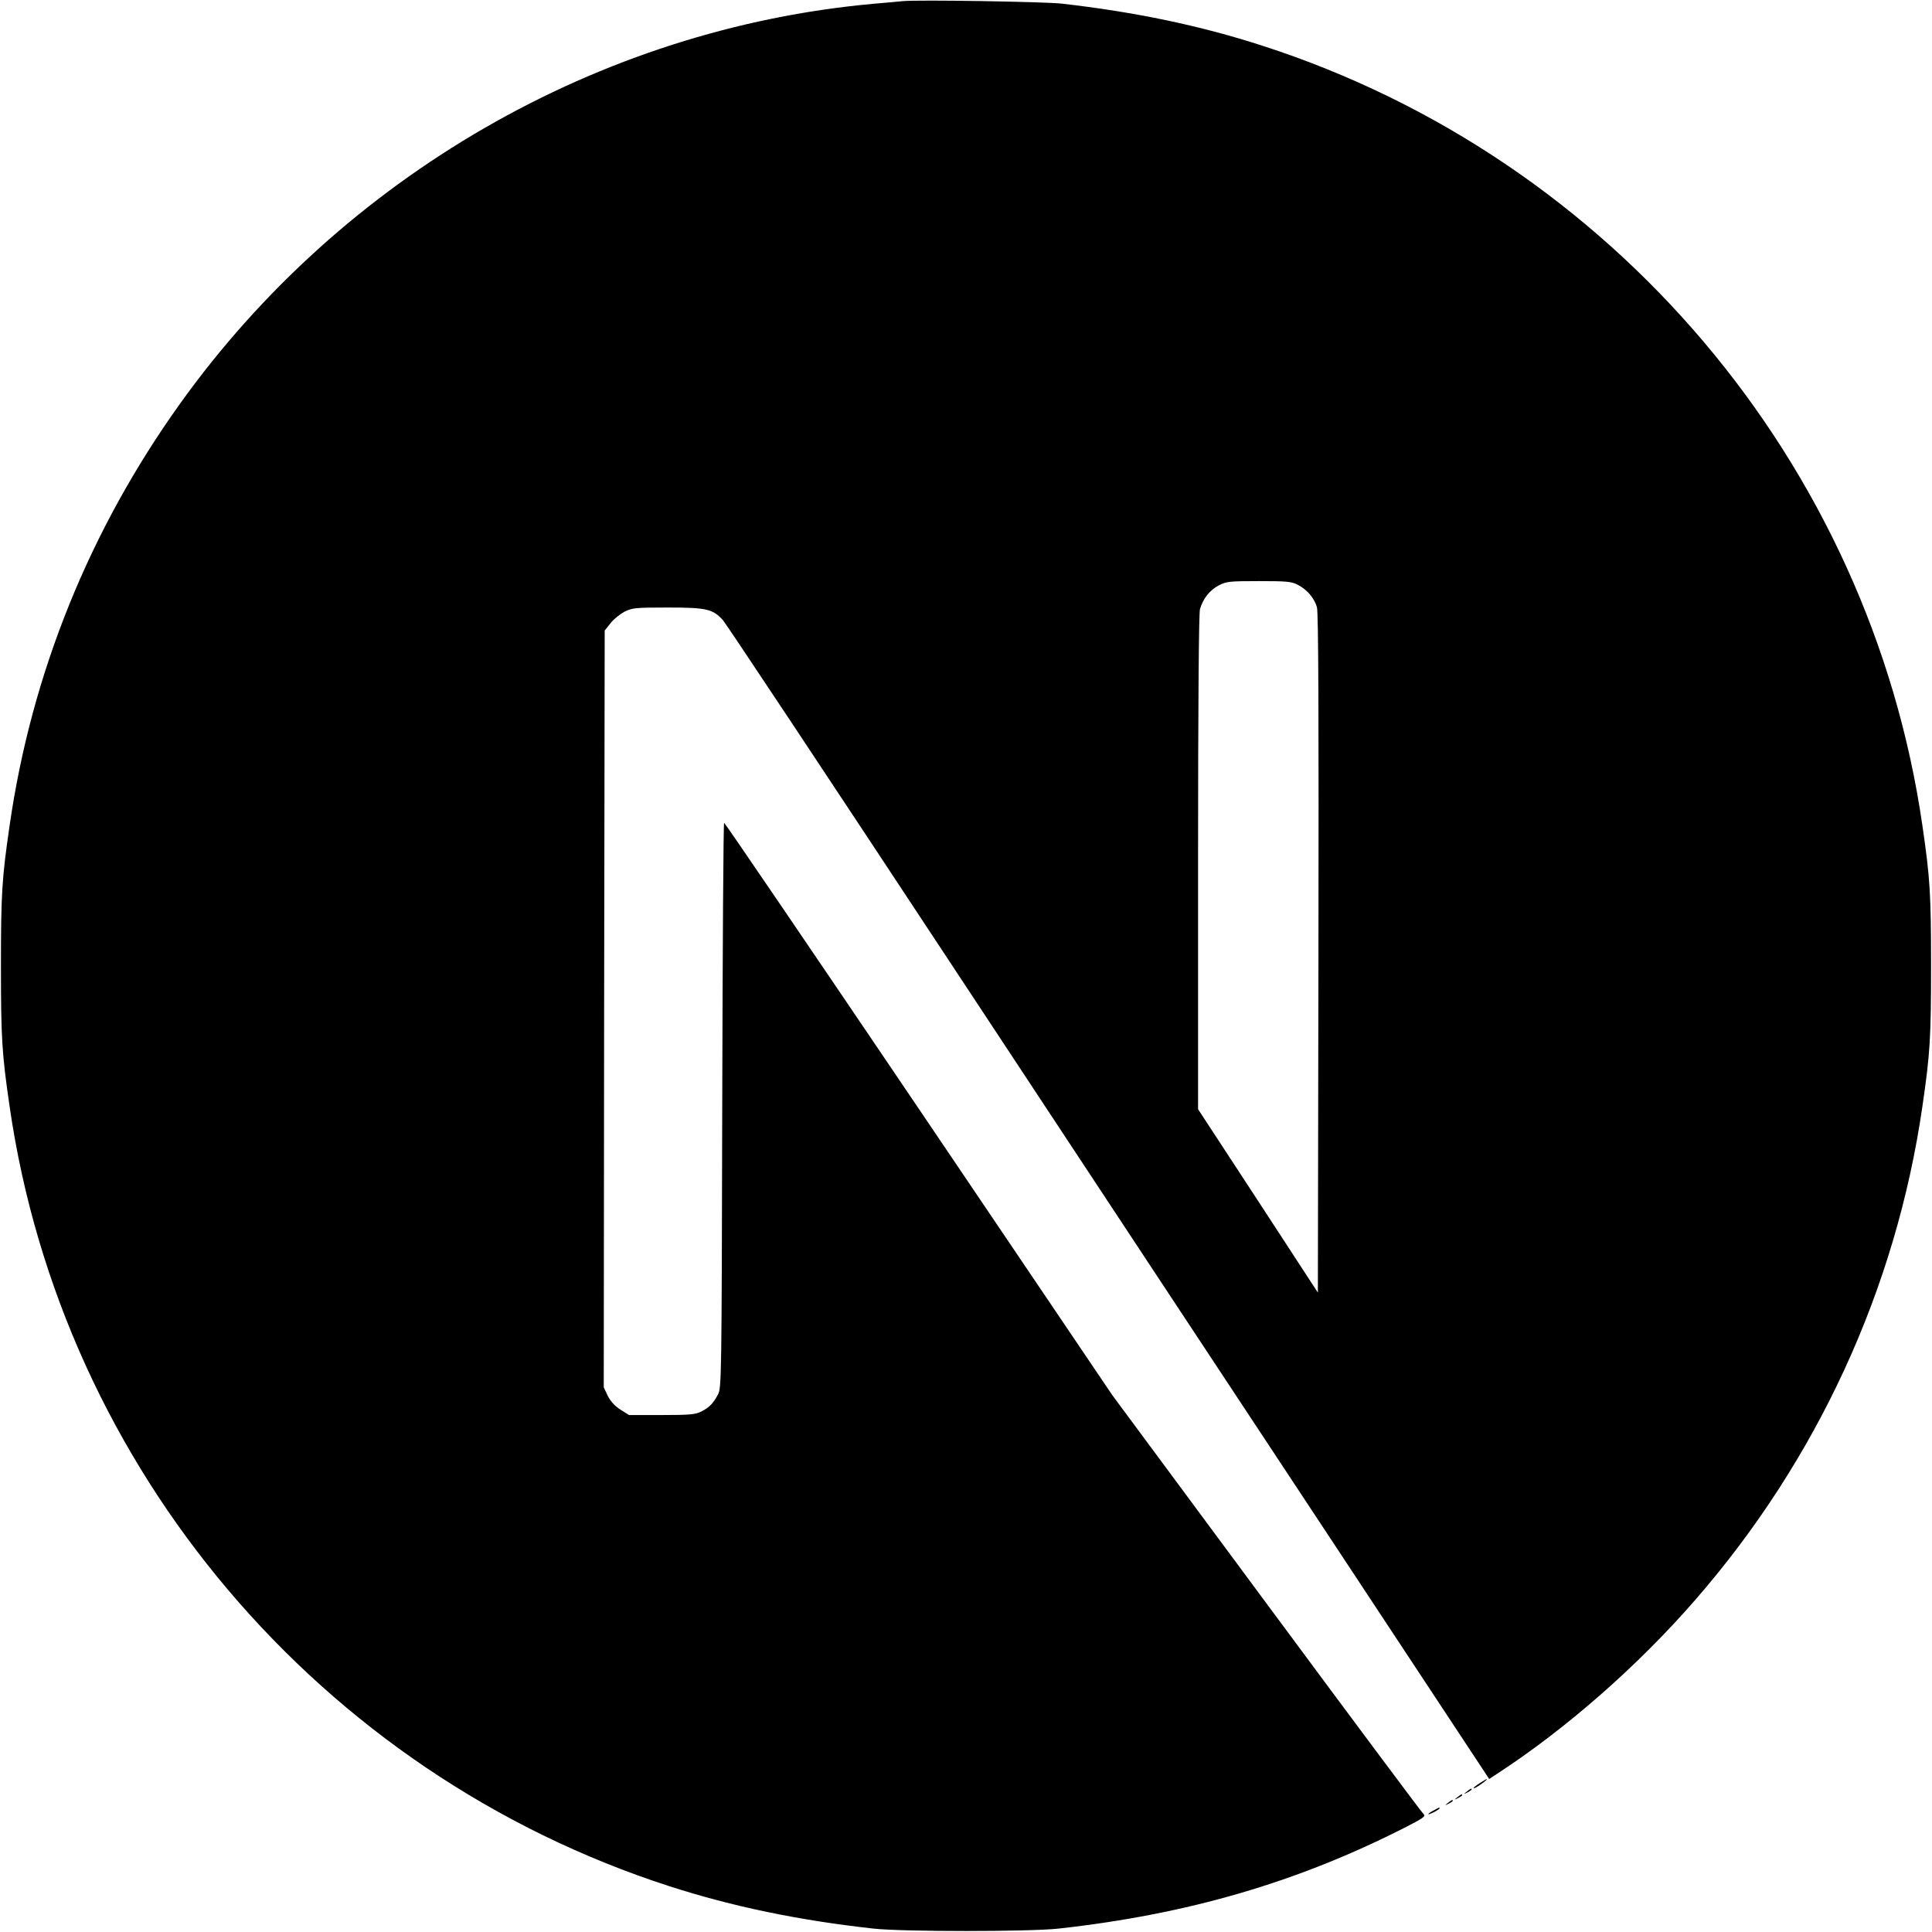
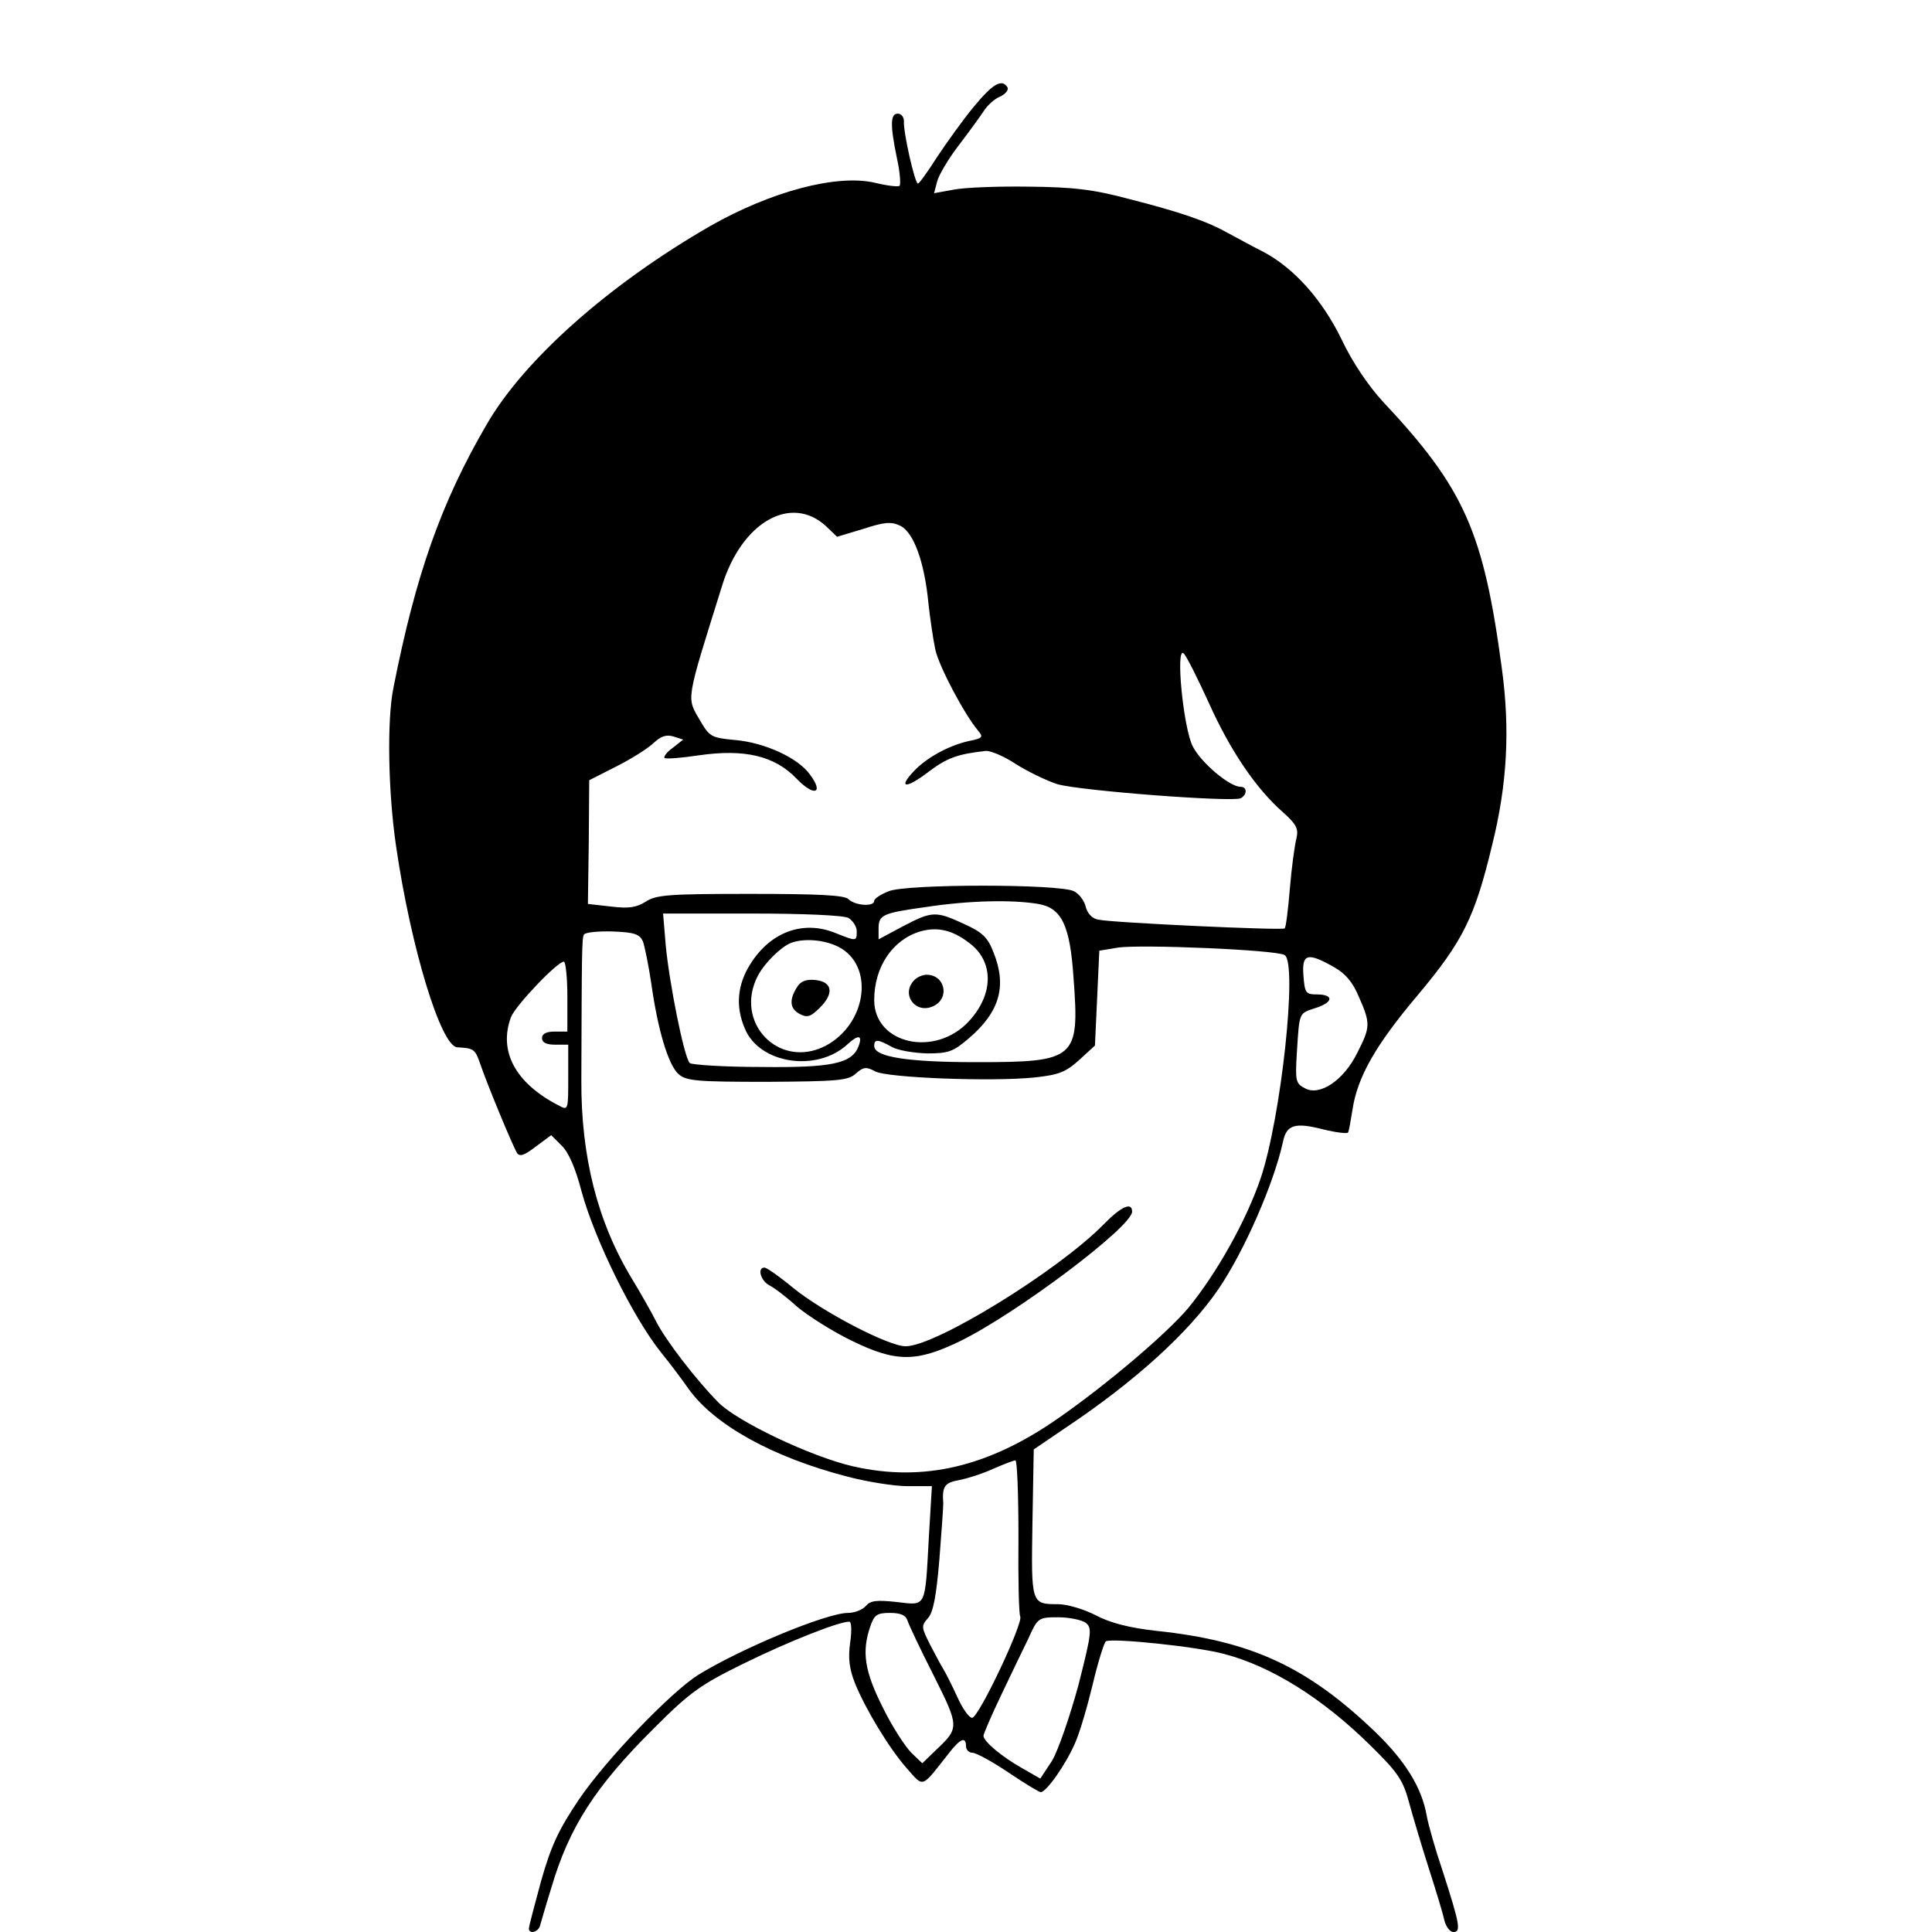
- <svg xmlns="http://www.w3.org/2000/svg" version="1.0" width="1024pt" height="1024pt" viewBox="0 0 1024 1024" preserveAspectRatio="xMidYMid meet">
-   <g transform="translate(0,1024) scale(0.1,-0.1)" fill="#000000" stroke="none">
-     <path d="M4785 10234 c-22 -2 -92 -9 -155 -14 -1453 -131 -2814 -915 -3676 -2120 -480 -670 -787 -1430 -903 -2235 -41 -281 -46 -364 -46 -745 0 -381 5 -464 46 -745 278 -1921 1645 -3535 3499 -4133 332 -107 682 -180 1080 -224 155 -17 825 -17 980 0 687 76 1269 246 1843 539 88 45 105 57 93 67 -8 6 -383 509 -833 1117 l-818 1105 -1025 1517 c-564 834 -1028 1516 -1032 1516 -4 1 -8 -673 -10 -1496 -3 -1441 -4 -1499 -22 -1533 -26 -49 -46 -69 -88 -91 -32 -16 -60 -19 -211 -19 l-173 0 -46 29 c-30 19 -52 44 -67 73 l-21 45 2 2005 3 2006 31 39 c16 21 50 48 74 61 41 20 57 22 230 22 204 0 238 -8 291 -66 15 -16 570 -852 1234 -1859 664 -1007 1572 -2382 2018 -3057 l810 -1227 41 27 c363 236 747 572 1051 922 647 743 1064 1649 1204 2615 41 281 46 364 46 745 0 381 -5 464 -46 745 -278 1921 -1645 3535 -3499 4133 -327 106 -675 179 -1065 223 -96 10 -757 21 -840 13z m2094 -3094 c48 -24 87 -70 101 -118 8 -26 10 -582 8 -1835 l-3 -1798 -317 486 -318 486 0 1307 c0 845 4 1320 10 1343 16 56 51 100 99 126 41 21 56 23 213 23 148 0 174 -2 207 -20z" />
-     <path d="M7843 789 c-35 -22 -46 -37 -15 -20 22 13 58 40 52 41 -3 0 -20 -10 -37 -21z" />
-     <path d="M7774 744 c-18 -14 -18 -15 4 -4 12 6 22 13 22 15 0 8 -5 6 -26 -11z" />
-     <path d="M7724 714 c-18 -14 -18 -15 4 -4 12 6 22 13 22 15 0 8 -5 6 -26 -11z" />
-     <path d="M7674 684 c-18 -14 -18 -15 4 -4 12 6 22 13 22 15 0 8 -5 6 -26 -11z" />
-     <path d="M7598 644 c-38 -20 -36 -28 2 -9 17 9 30 18 30 20 0 7 -1 6 -32 -11z" />
+ <svg xmlns="http://www.w3.org/2000/svg" version="1.0" width="442pt" height="442pt" viewBox="0 0 442 442" preserveAspectRatio="xMidYMid meet">
+   <g transform="translate(0,442) scale(0.1,-0.1)" fill="#000000" stroke="none">
+     <path d="M2228 4176 c-25 -30 -62 -82 -84 -115 -21 -33 -41 -61 -44 -61 -7 0 -34 119 -32 143 0 9 -6 17 -14 17 -17 0 -18 -25 -2 -102 7 -31 9 -60 6 -63 -3 -3 -28 0 -57 7 -87 20 -237 -20 -376 -99 -231 -133 -425 -305 -511 -453 -105 -180 -163 -345 -214 -604 -15 -74 -12 -238 6 -361 34 -234 103 -459 140 -461 37 -2 41 -4 52 -36 15 -45 75 -190 85 -206 6 -9 17 -5 43 15 l35 26 24 -24 c16 -15 32 -53 45 -103 30 -111 118 -290 183 -371 18 -22 46 -59 62 -82 59 -83 193 -157 363 -201 45 -12 108 -22 138 -22 l56 0 -7 -117 c-9 -164 -5 -156 -74 -148 -46 5 -60 3 -70 -9 -8 -9 -26 -16 -41 -16 -49 0 -246 -82 -343 -142 -63 -40 -210 -193 -272 -284 -47 -70 -64 -106 -87 -187 -15 -55 -28 -104 -28 -109 0 -13 20 -9 25 5 2 6 13 46 26 87 41 140 101 233 236 367 82 82 106 99 206 148 102 50 216 95 240 95 5 0 6 -20 2 -48 -5 -35 -2 -60 11 -93 25 -61 79 -150 119 -195 39 -44 32 -46 95 34 27 35 40 40 40 17 0 -8 7 -15 15 -15 8 0 45 -20 82 -45 37 -25 70 -45 74 -45 13 0 57 63 78 111 11 24 29 86 41 136 12 51 26 95 30 98 14 8 209 -12 271 -29 107 -28 225 -101 336 -211 62 -61 73 -78 87 -130 9 -33 29 -100 45 -150 16 -50 32 -102 35 -117 4 -16 13 -28 21 -28 18 0 15 17 -25 141 -16 47 -32 103 -36 125 -11 64 -49 125 -116 190 -156 150 -284 210 -503 233 -62 7 -105 18 -139 36 -27 14 -66 25 -85 25 -62 0 -62 0 -59 185 l3 169 75 51 c157 105 279 216 347 315 60 88 127 242 148 337 8 40 27 46 93 29 29 -7 54 -10 56 -7 2 3 6 26 10 51 11 75 52 148 150 264 103 123 130 177 170 344 34 137 41 262 22 402 -42 314 -86 413 -273 612 -32 35 -69 89 -93 140 -45 93 -110 165 -180 202 -26 13 -62 33 -81 43 -48 27 -109 48 -227 78 -82 22 -128 27 -230 28 -70 1 -147 -2 -171 -7 l-44 -8 7 27 c4 15 26 52 49 82 23 30 49 66 57 78 8 13 25 29 38 34 13 6 20 16 17 21 -13 21 -34 8 -77 -44z m-338 -960 l25 -24 60 18 c49 16 64 17 85 7 30 -15 55 -82 64 -177 4 -36 11 -84 16 -107 9 -39 66 -147 98 -185 12 -14 10 -17 -20 -23 -47 -10 -99 -39 -127 -69 -38 -40 -18 -41 33 -2 42 32 67 41 131 48 11 1 42 -12 69 -30 27 -17 70 -38 95 -46 51 -15 403 -42 420 -32 15 9 14 26 -1 26 -25 0 -90 55 -109 92 -22 42 -40 231 -21 213 6 -5 32 -57 58 -114 49 -109 108 -196 170 -250 30 -27 35 -37 30 -59 -4 -15 -11 -66 -15 -114 -4 -48 -9 -90 -12 -92 -5 -5 -395 13 -426 20 -14 2 -25 14 -29 29 -3 14 -15 30 -27 36 -31 17 -384 17 -424 0 -18 -7 -33 -17 -33 -22 0 -14 -44 -11 -59 4 -9 9 -68 12 -224 12 -186 0 -216 -2 -240 -18 -21 -13 -38 -16 -79 -11 l-53 6 2 142 1 141 61 31 c34 17 72 41 85 53 18 17 30 21 47 16 l22 -7 -24 -19 c-13 -9 -21 -20 -19 -23 3 -3 39 0 79 6 104 15 173 -1 223 -53 40 -42 64 -35 31 9 -27 38 -103 73 -171 79 -55 5 -59 8 -80 44 -32 55 -34 40 50 309 45 146 158 210 238 136z m485 -864 c54 -9 73 -49 81 -169 14 -186 6 -193 -222 -193 -159 0 -234 12 -234 37 0 16 8 16 40 -2 14 -8 50 -14 81 -15 49 0 60 4 96 35 70 60 87 119 56 196 -13 34 -25 46 -67 65 -65 30 -73 30 -140 -5 l-56 -30 0 24 c0 32 8 36 109 50 98 15 197 17 256 7z m-434 -32 c10 -6 19 -20 19 -30 0 -24 0 -24 -50 -4 -73 29 -147 2 -193 -71 -30 -47 -35 -97 -13 -148 33 -81 165 -101 235 -36 25 23 35 21 25 -5 -15 -39 -61 -49 -223 -47 -85 0 -159 5 -163 9 -13 13 -47 184 -55 270 l-6 72 202 0 c120 0 210 -4 222 -10z m276 -57 c57 -42 57 -117 0 -179 -77 -84 -217 -53 -217 48 0 76 42 138 105 157 39 11 73 4 112 -26z m-746 3 c4 -12 13 -55 19 -96 15 -107 39 -186 62 -207 18 -16 41 -18 203 -18 162 1 186 3 203 19 17 15 24 16 44 5 28 -15 268 -24 365 -14 55 6 71 12 102 40 l36 33 5 108 5 109 42 7 c51 8 364 -5 382 -17 30 -18 -8 -372 -55 -511 -33 -97 -101 -218 -166 -297 -49 -58 -184 -173 -296 -251 -160 -112 -309 -147 -469 -111 -97 22 -267 103 -310 147 -51 52 -118 139 -141 183 -11 22 -36 66 -56 99 -79 130 -117 280 -116 456 1 289 1 324 6 332 3 5 33 8 66 7 50 -2 61 -6 69 -23z m454 -16 c76 -47 55 -175 -37 -223 -106 -54 -210 54 -154 161 16 30 53 66 76 75 33 12 84 6 115 -13z m1126 -42 c27 -15 44 -35 58 -69 27 -61 26 -69 -4 -128 -31 -63 -86 -99 -119 -81 -22 11 -23 17 -19 83 6 93 4 88 43 101 41 13 42 31 2 31 -25 0 -27 4 -30 43 -4 50 9 54 69 20z m-1753 -68 l0 -80 -29 0 c-19 0 -29 -5 -29 -15 0 -10 10 -15 30 -15 l30 0 0 -75 c0 -75 0 -76 -22 -64 -99 51 -138 124 -109 202 10 26 106 127 121 127 4 0 8 -36 8 -80z m1032 -1235 c-1 -96 1 -178 4 -183 8 -14 -95 -232 -110 -232 -7 0 -22 21 -34 48 -12 26 -26 54 -31 62 -5 8 -19 34 -31 57 -20 40 -21 43 -5 61 12 13 19 50 26 133 5 63 9 121 9 129 -3 40 3 48 37 54 20 4 54 15 78 26 23 10 46 19 50 19 4 1 7 -78 7 -174z m-254 -192 c3 -10 30 -67 60 -126 59 -118 59 -120 5 -171 l-31 -30 -25 24 c-14 14 -44 60 -65 103 -42 83 -49 128 -29 186 9 27 16 31 45 31 24 0 36 -5 40 -17z m407 -5 c16 -12 15 -22 -16 -144 -20 -73 -46 -148 -60 -172 l-27 -41 -42 24 c-46 26 -88 61 -88 74 0 4 18 46 40 92 22 46 50 105 63 131 21 47 23 48 68 48 25 0 53 -6 62 -12z" />
+     <path d="M2092 2178 c-32 -32 2 -79 43 -60 39 18 27 72 -15 72 -9 0 -21 -5 -28 -12z" />
+     <path d="M2525 1619 c-105 -107 -385 -279 -453 -279 -39 0 -189 78 -258 134 -30 25 -60 46 -65 46 -17 0 -9 -29 10 -40 11 -5 40 -27 64 -49 25 -21 80 -56 123 -77 103 -51 150 -51 251 -2 132 65 393 262 393 296 0 23 -25 12 -65 -29z" />
+     <path d="M1823 2161 c-18 -29 -16 -49 7 -61 17 -9 25 -6 46 15 33 33 28 59 -11 63 -21 2 -34 -3 -42 -17z" />
  </g>
</svg>
